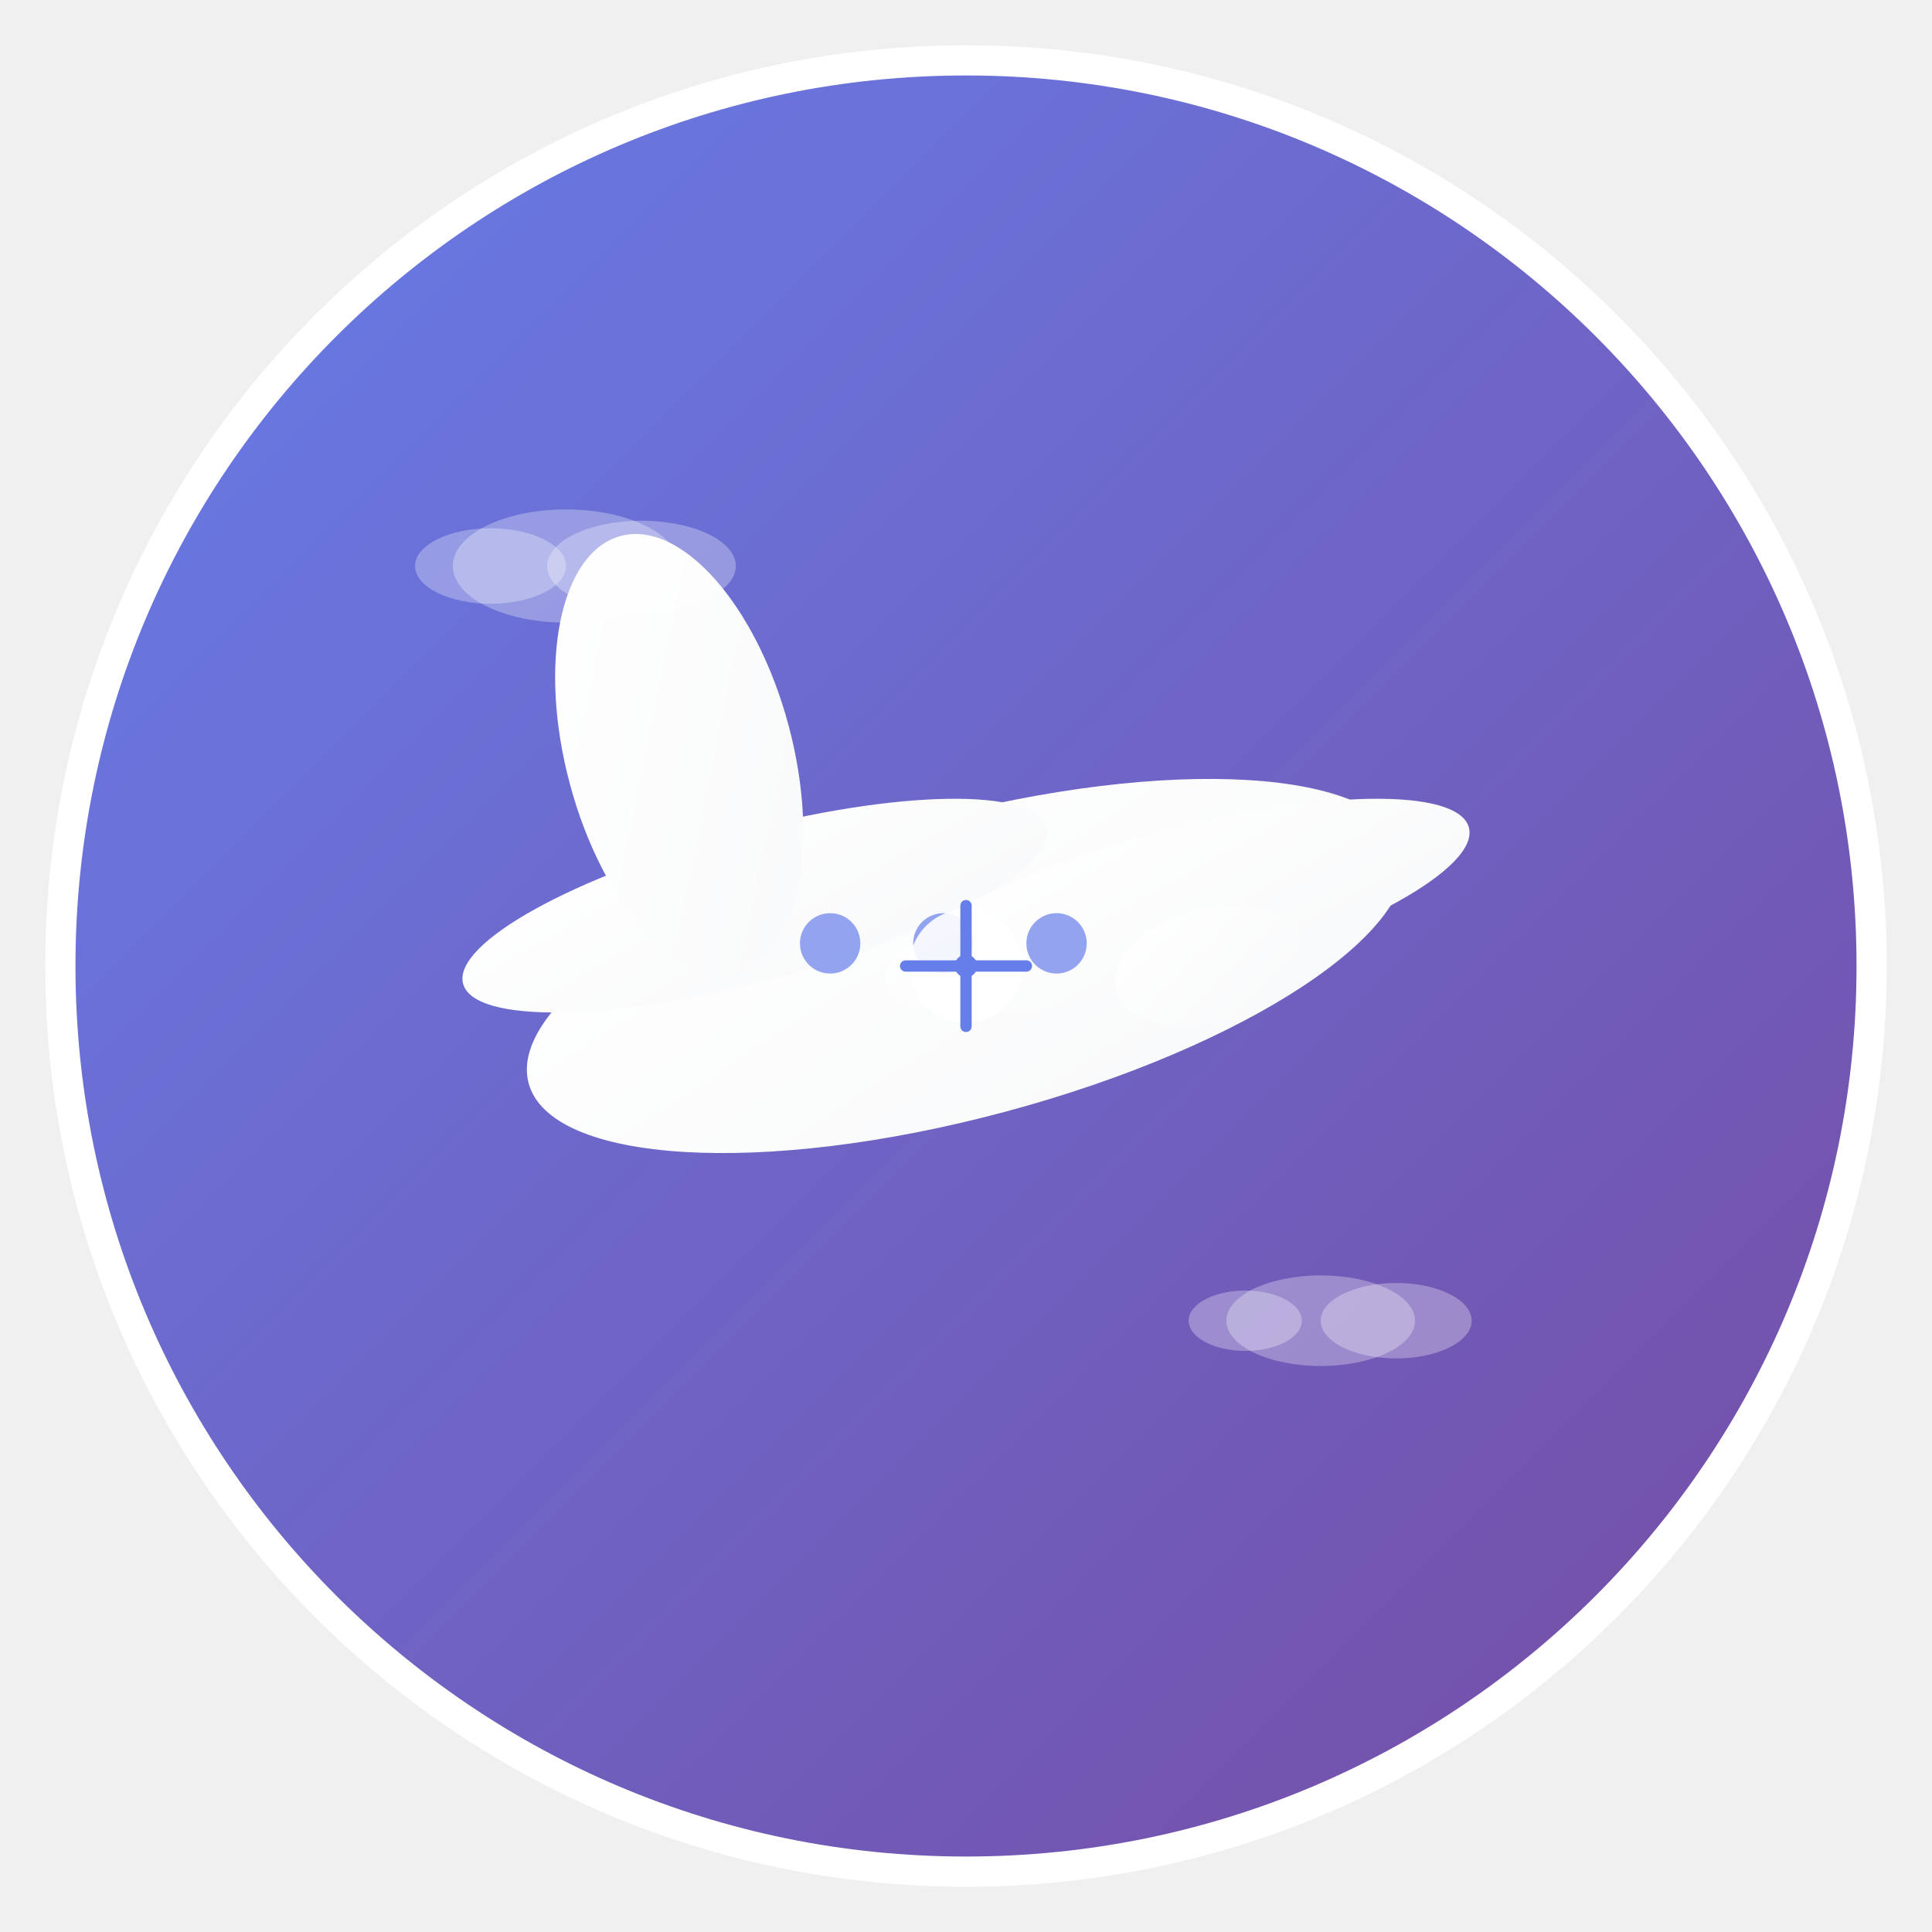
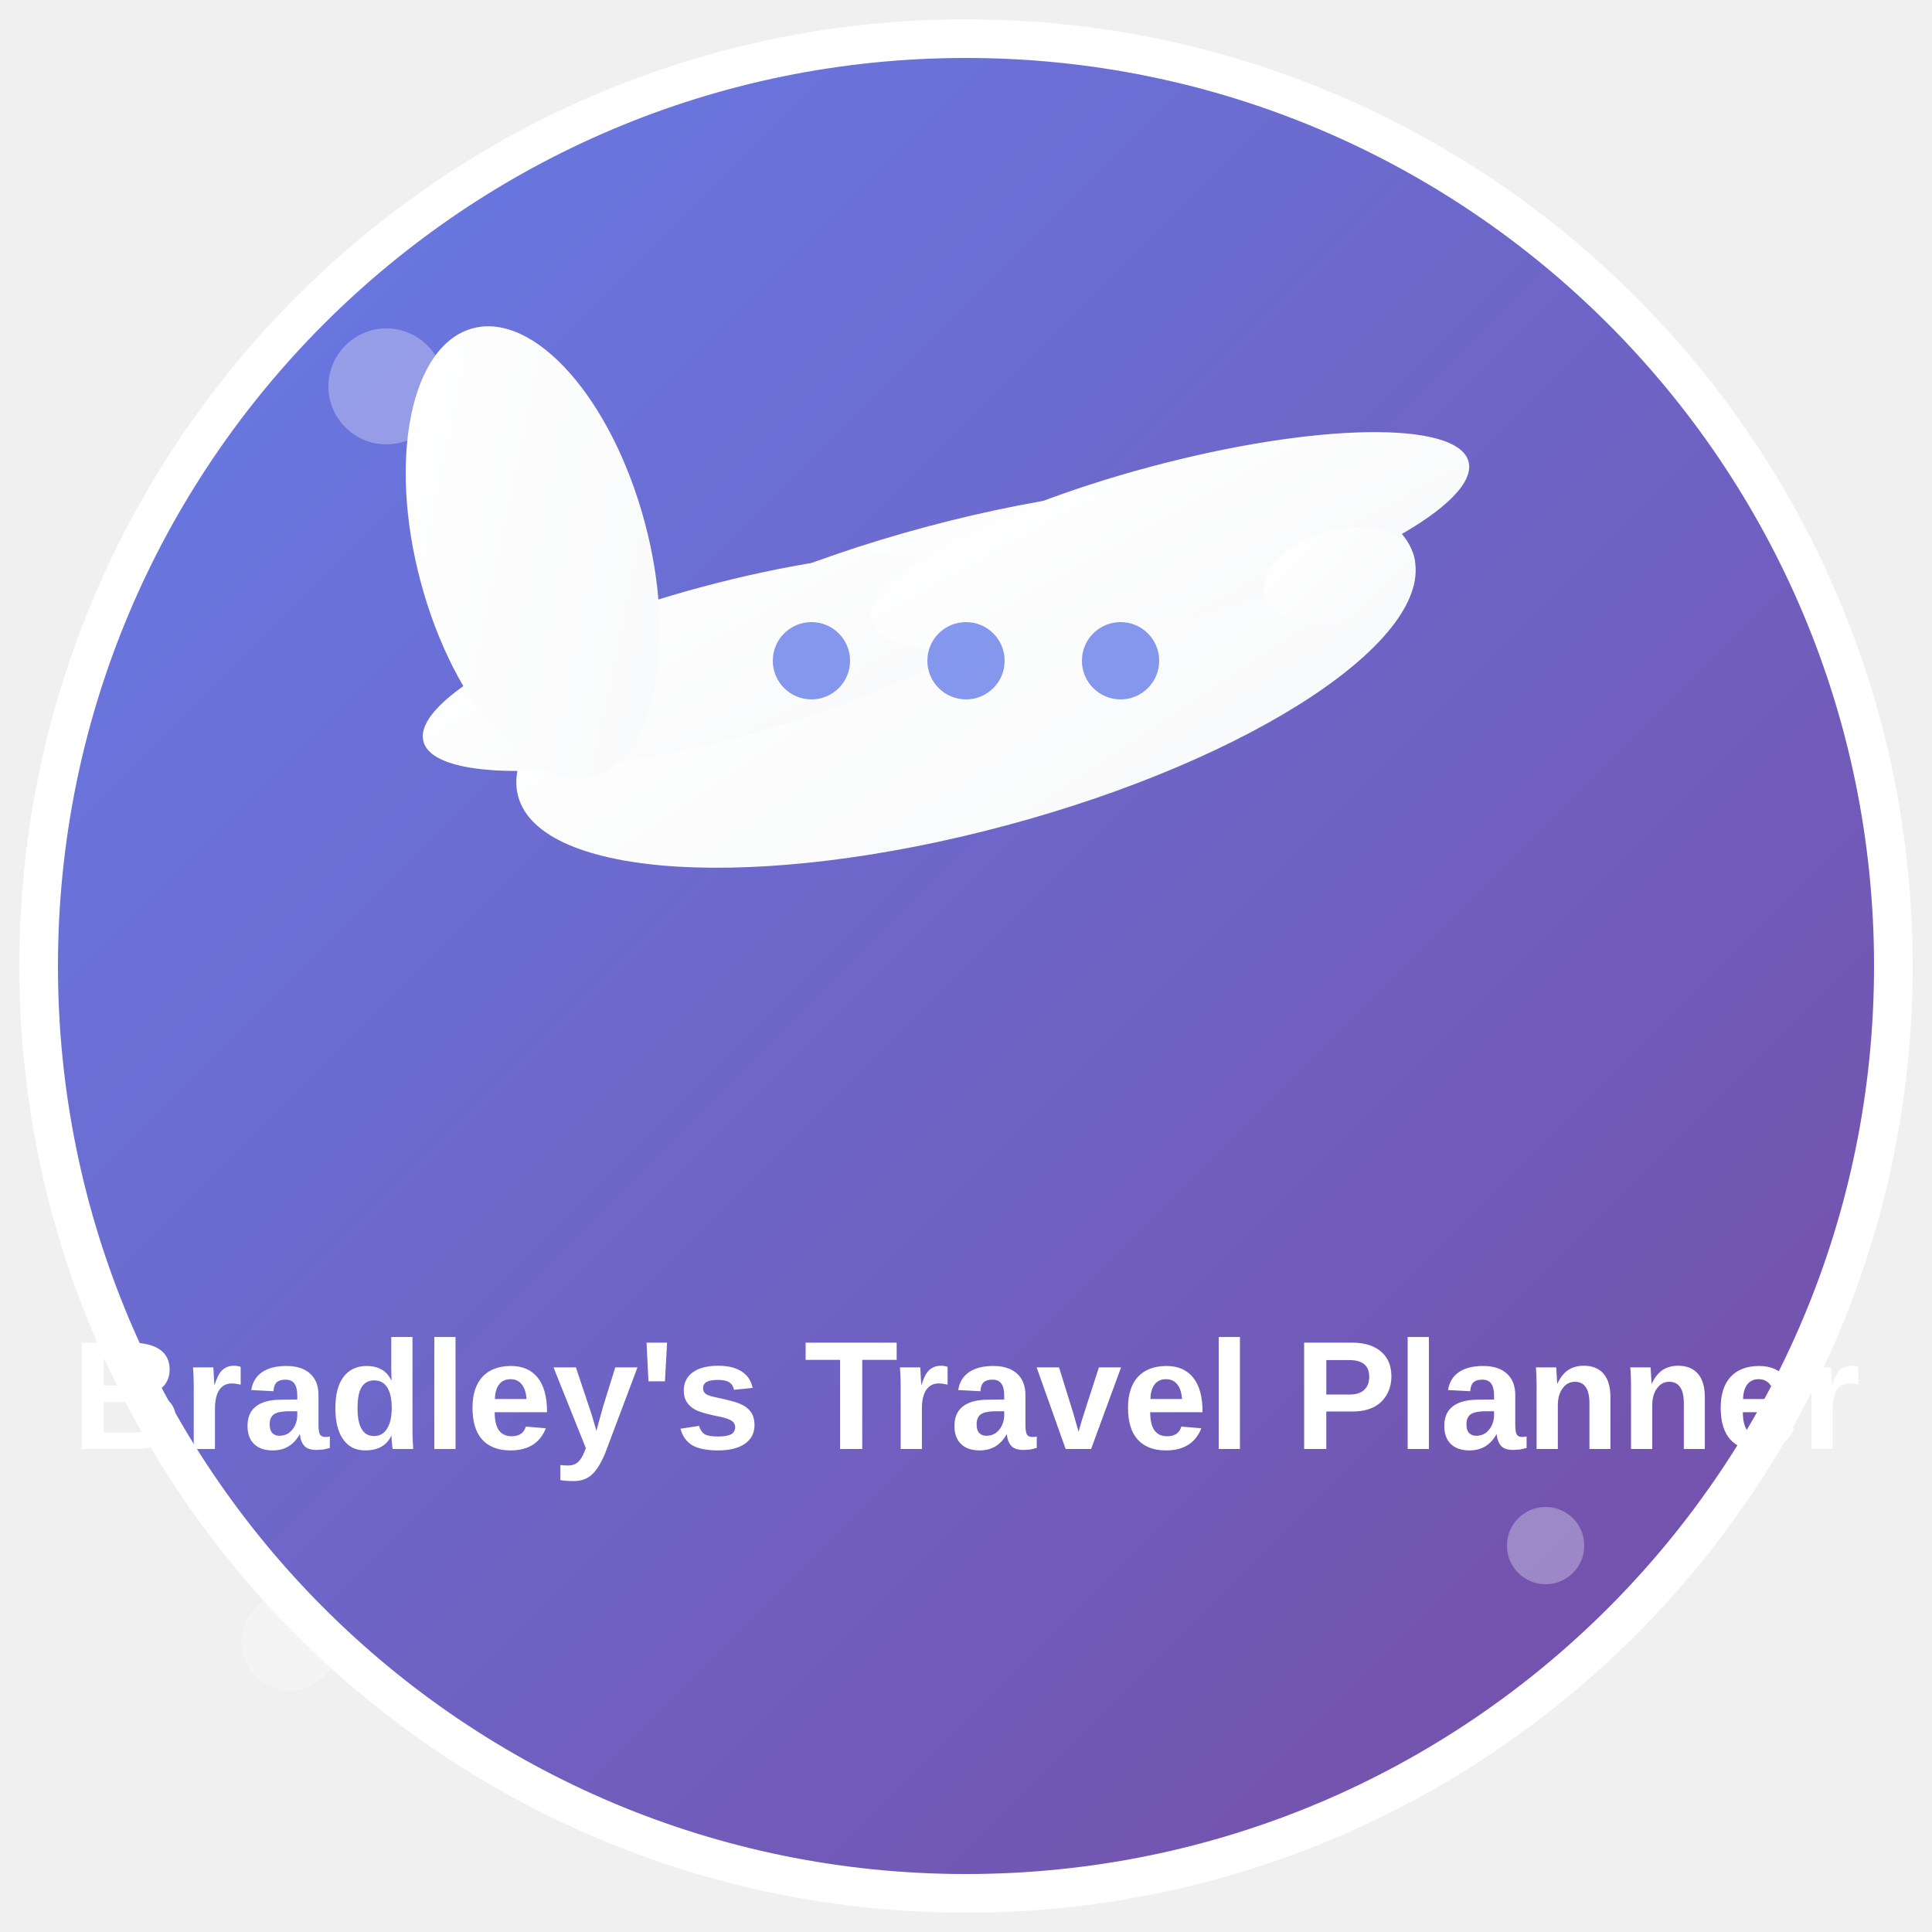
- <svg xmlns="http://www.w3.org/2000/svg" width="128" height="128" viewBox="0 0 512 512">
+ <svg xmlns="http://www.w3.org/2000/svg" width="128" height="128" viewBox="0 0 128 128">
  <defs>
    <linearGradient id="bg" x1="0%" y1="0%" x2="100%" y2="100%">
      <stop offset="0%" style="stop-color:#667eea;stop-opacity:1" />
      <stop offset="100%" style="stop-color:#764ba2;stop-opacity:1" />
    </linearGradient>
    <linearGradient id="plane" x1="0%" y1="0%" x2="100%" y2="100%">
      <stop offset="0%" style="stop-color:#ffffff;stop-opacity:1" />
      <stop offset="100%" style="stop-color:#f8f9fa;stop-opacity:1" />
    </linearGradient>
  </defs>
-   <circle cx="256" cy="256" r="240" fill="url(#bg)" stroke="#ffffff" stroke-width="8" />
-   <ellipse cx="256" cy="256" rx="120" ry="40" fill="url(#plane)" transform="rotate(-15 256 256)" />
-   <ellipse cx="200" cy="240" rx="80" ry="20" fill="url(#plane)" transform="rotate(-15 200 240)" />
-   <ellipse cx="312" cy="240" rx="80" ry="20" fill="url(#plane)" transform="rotate(-15 312 240)" />
-   <ellipse cx="180" cy="200" rx="30" ry="60" fill="url(#plane)" transform="rotate(-15 180 200)" />
-   <ellipse cx="320" cy="256" rx="25" ry="15" fill="url(#plane)" transform="rotate(-15 320 256)" />
-   <circle cx="220" cy="250" r="8" fill="#667eea" opacity="0.7" />
-   <circle cx="250" cy="250" r="8" fill="#667eea" opacity="0.7" />
-   <circle cx="280" cy="250" r="8" fill="#667eea" opacity="0.7" />
-   <ellipse cx="150" cy="150" rx="30" ry="15" fill="rgba(255,255,255,0.3)" />
-   <ellipse cx="170" cy="150" rx="25" ry="12" fill="rgba(255,255,255,0.3)" />
-   <ellipse cx="130" cy="150" rx="20" ry="10" fill="rgba(255,255,255,0.3)" />
-   <ellipse cx="350" cy="350" rx="25" ry="12" fill="rgba(255,255,255,0.3)" />
-   <ellipse cx="370" cy="350" rx="20" ry="10" fill="rgba(255,255,255,0.3)" />
-   <ellipse cx="330" cy="350" rx="15" ry="8" fill="rgba(255,255,255,0.3)" />
-   <circle cx="256" cy="256" r="15" fill="#ffffff" opacity="0.9" />
-   <line x1="256" y1="240" x2="256" y2="272" stroke="#667eea" stroke-width="3" stroke-linecap="round" />
-   <line x1="240" y1="256" x2="272" y2="256" stroke="#667eea" stroke-width="3" stroke-linecap="round" />
-   <circle cx="256" cy="256" r="3" fill="#667eea" />
+   <circle cx="64" cy="64" r="61.44" fill="url(#bg)" stroke="#ffffff" stroke-width="2.56" />
+   <g transform="translate(64, 44.8)">
+     <ellipse cx="0" cy="0" rx="30.72" ry="10.24" fill="url(#plane)" transform="rotate(-15)" />
+     <ellipse cx="-15.36" cy="-5.12" rx="20.48" ry="5.12" fill="url(#plane)" transform="rotate(-15)" />
+     <ellipse cx="15.36" cy="-5.12" rx="20.48" ry="5.12" fill="url(#plane)" transform="rotate(-15)" />
+     <ellipse cx="-25.6" cy="-15.36" rx="7.68" ry="15.36" fill="url(#plane)" transform="rotate(-15)" />
+     <ellipse cx="25.6" cy="0" rx="5.12" ry="3.072" fill="url(#plane)" transform="rotate(-15)" />
+     <circle cx="-10.24" cy="-1.024" r="2.56" fill="#667eea" opacity="0.8" />
+     <circle cx="0" cy="-1.024" r="2.56" fill="#667eea" opacity="0.8" />
+     <circle cx="10.24" cy="-1.024" r="2.56" fill="#667eea" opacity="0.8" />
+   </g>
+   <text x="64" y="96" text-anchor="middle" font-family="Arial, sans-serif" font-size="10.24" font-weight="bold" fill="white">
+     Bradley's Travel Planner
+   </text>
+   <circle cx="25.6" cy="25.6" r="3.84" fill="rgba(255,255,255,0.3)" />
+   <circle cx="102.4" cy="102.4" r="2.56" fill="rgba(255,255,255,0.3)" />
+   <circle cx="19.2" cy="108.8" r="3.2" fill="rgba(255,255,255,0.3)" />
</svg>
